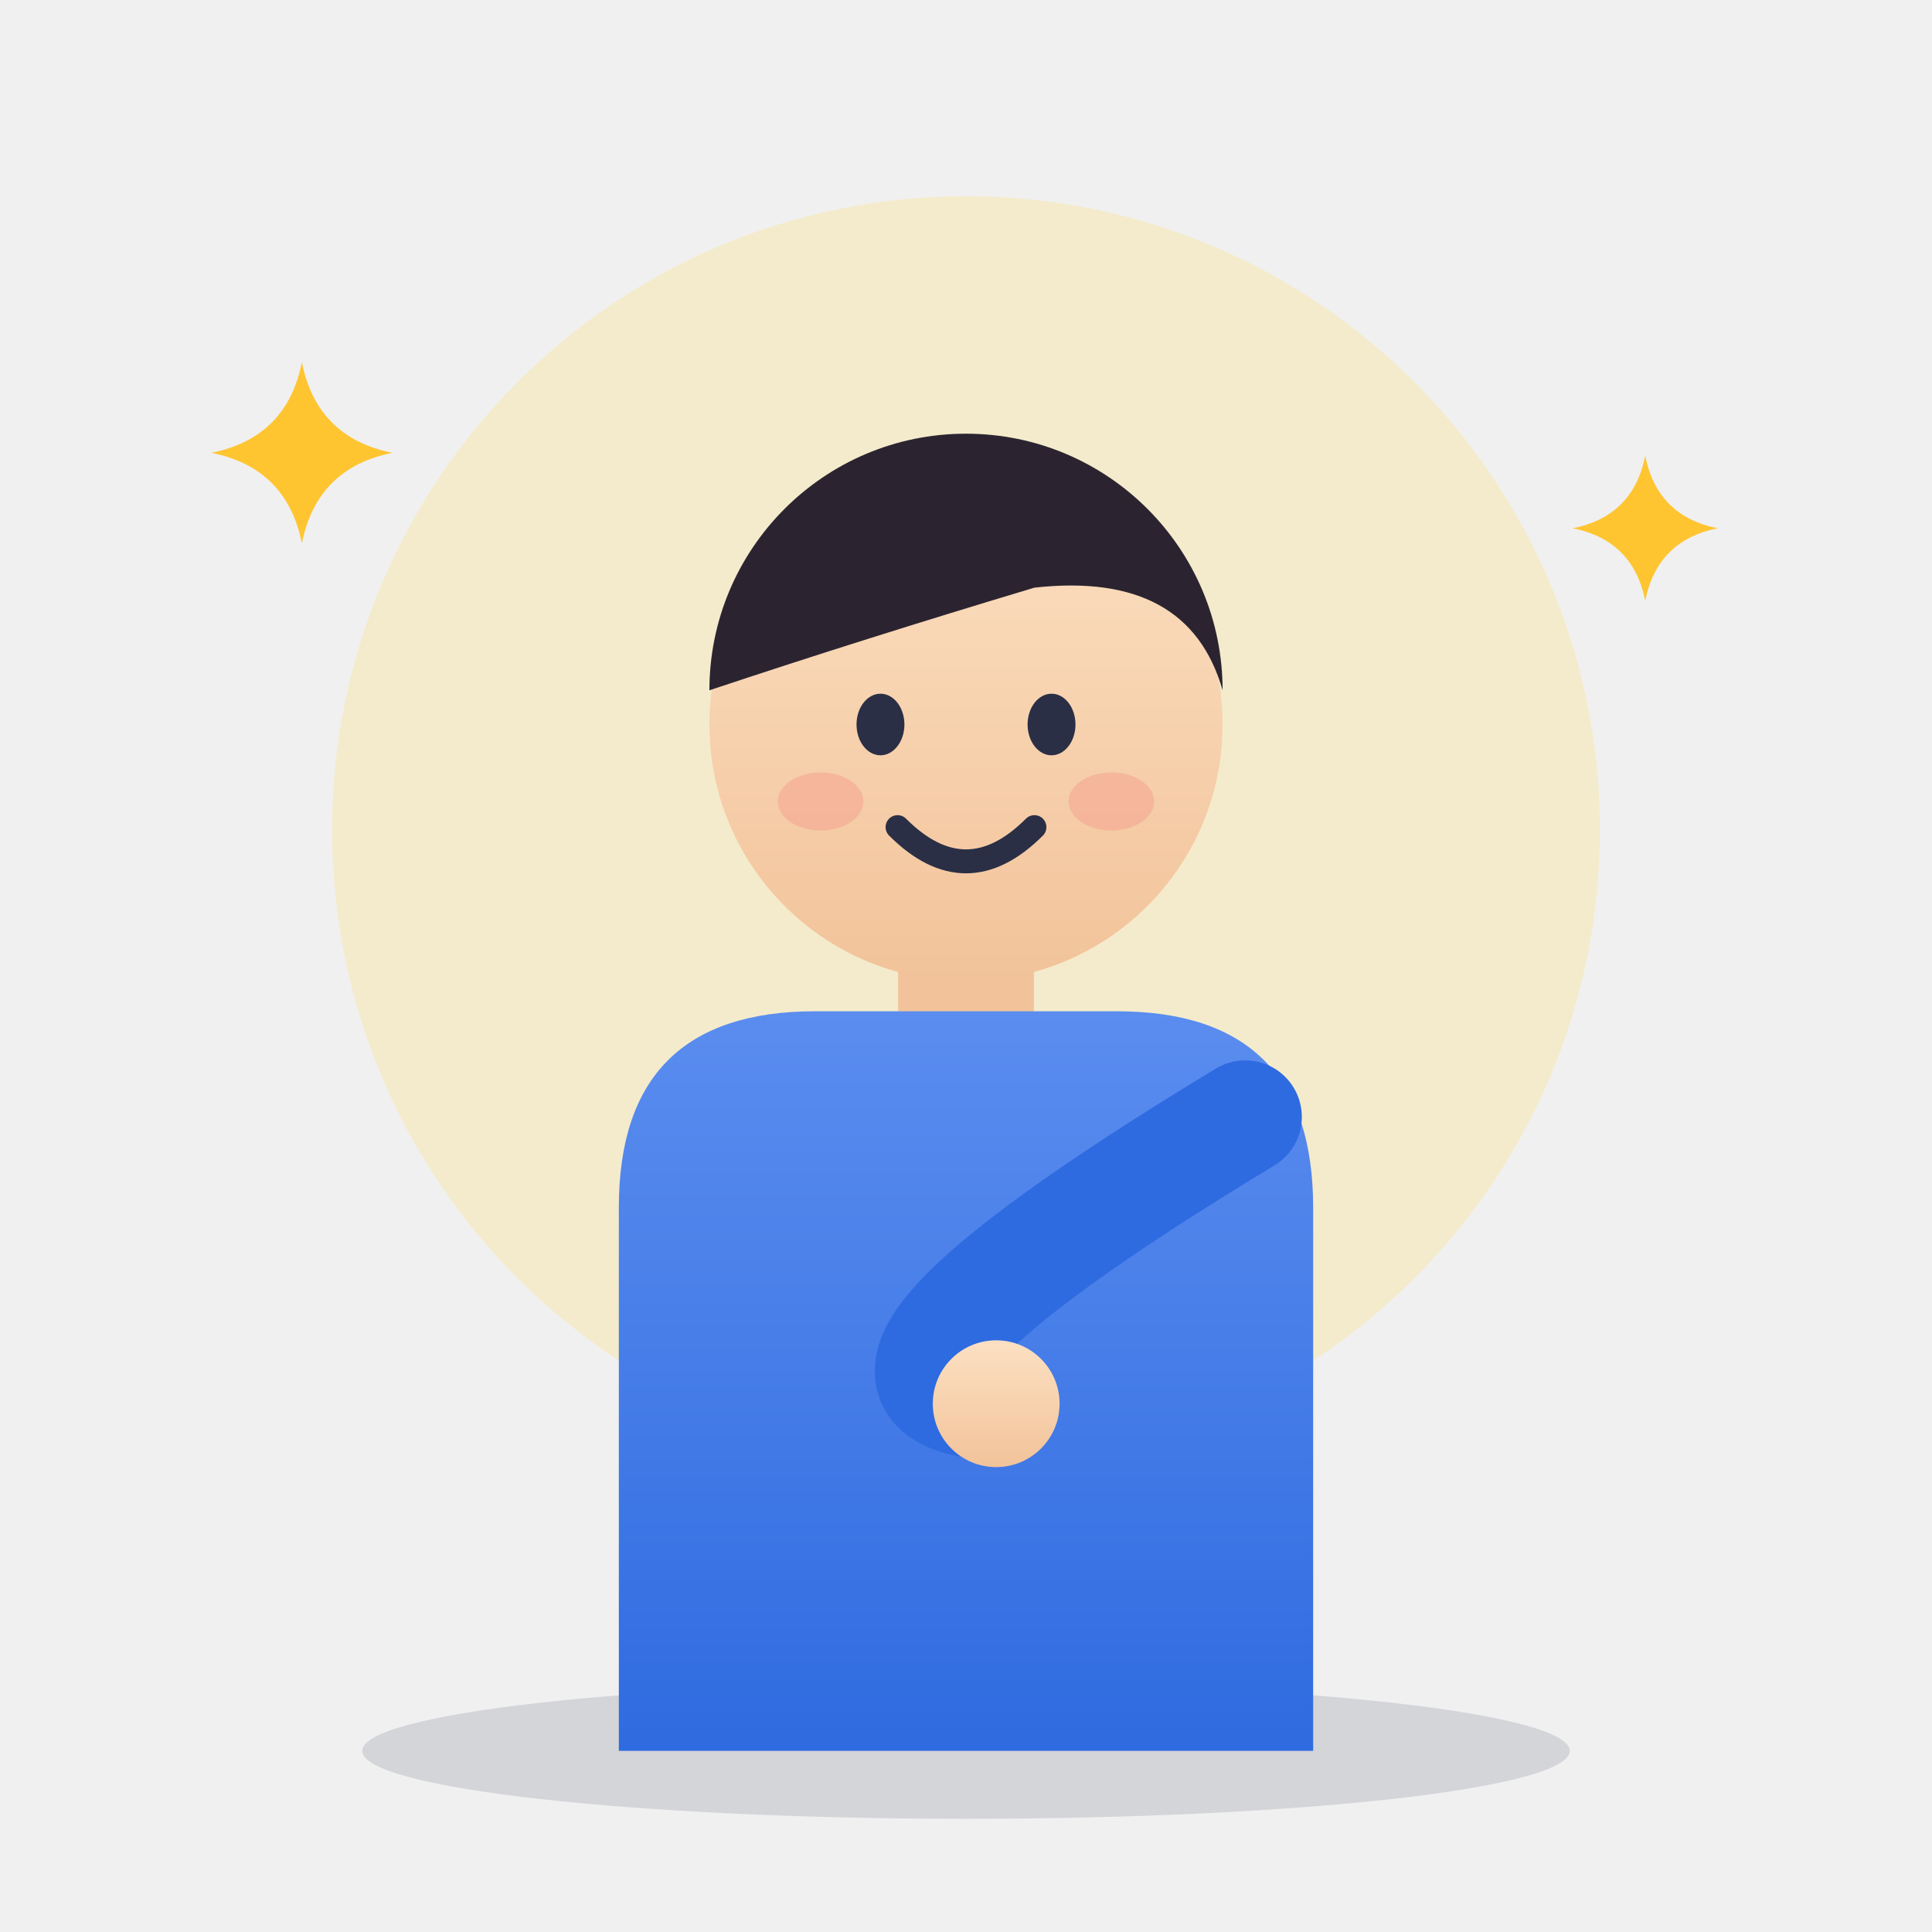
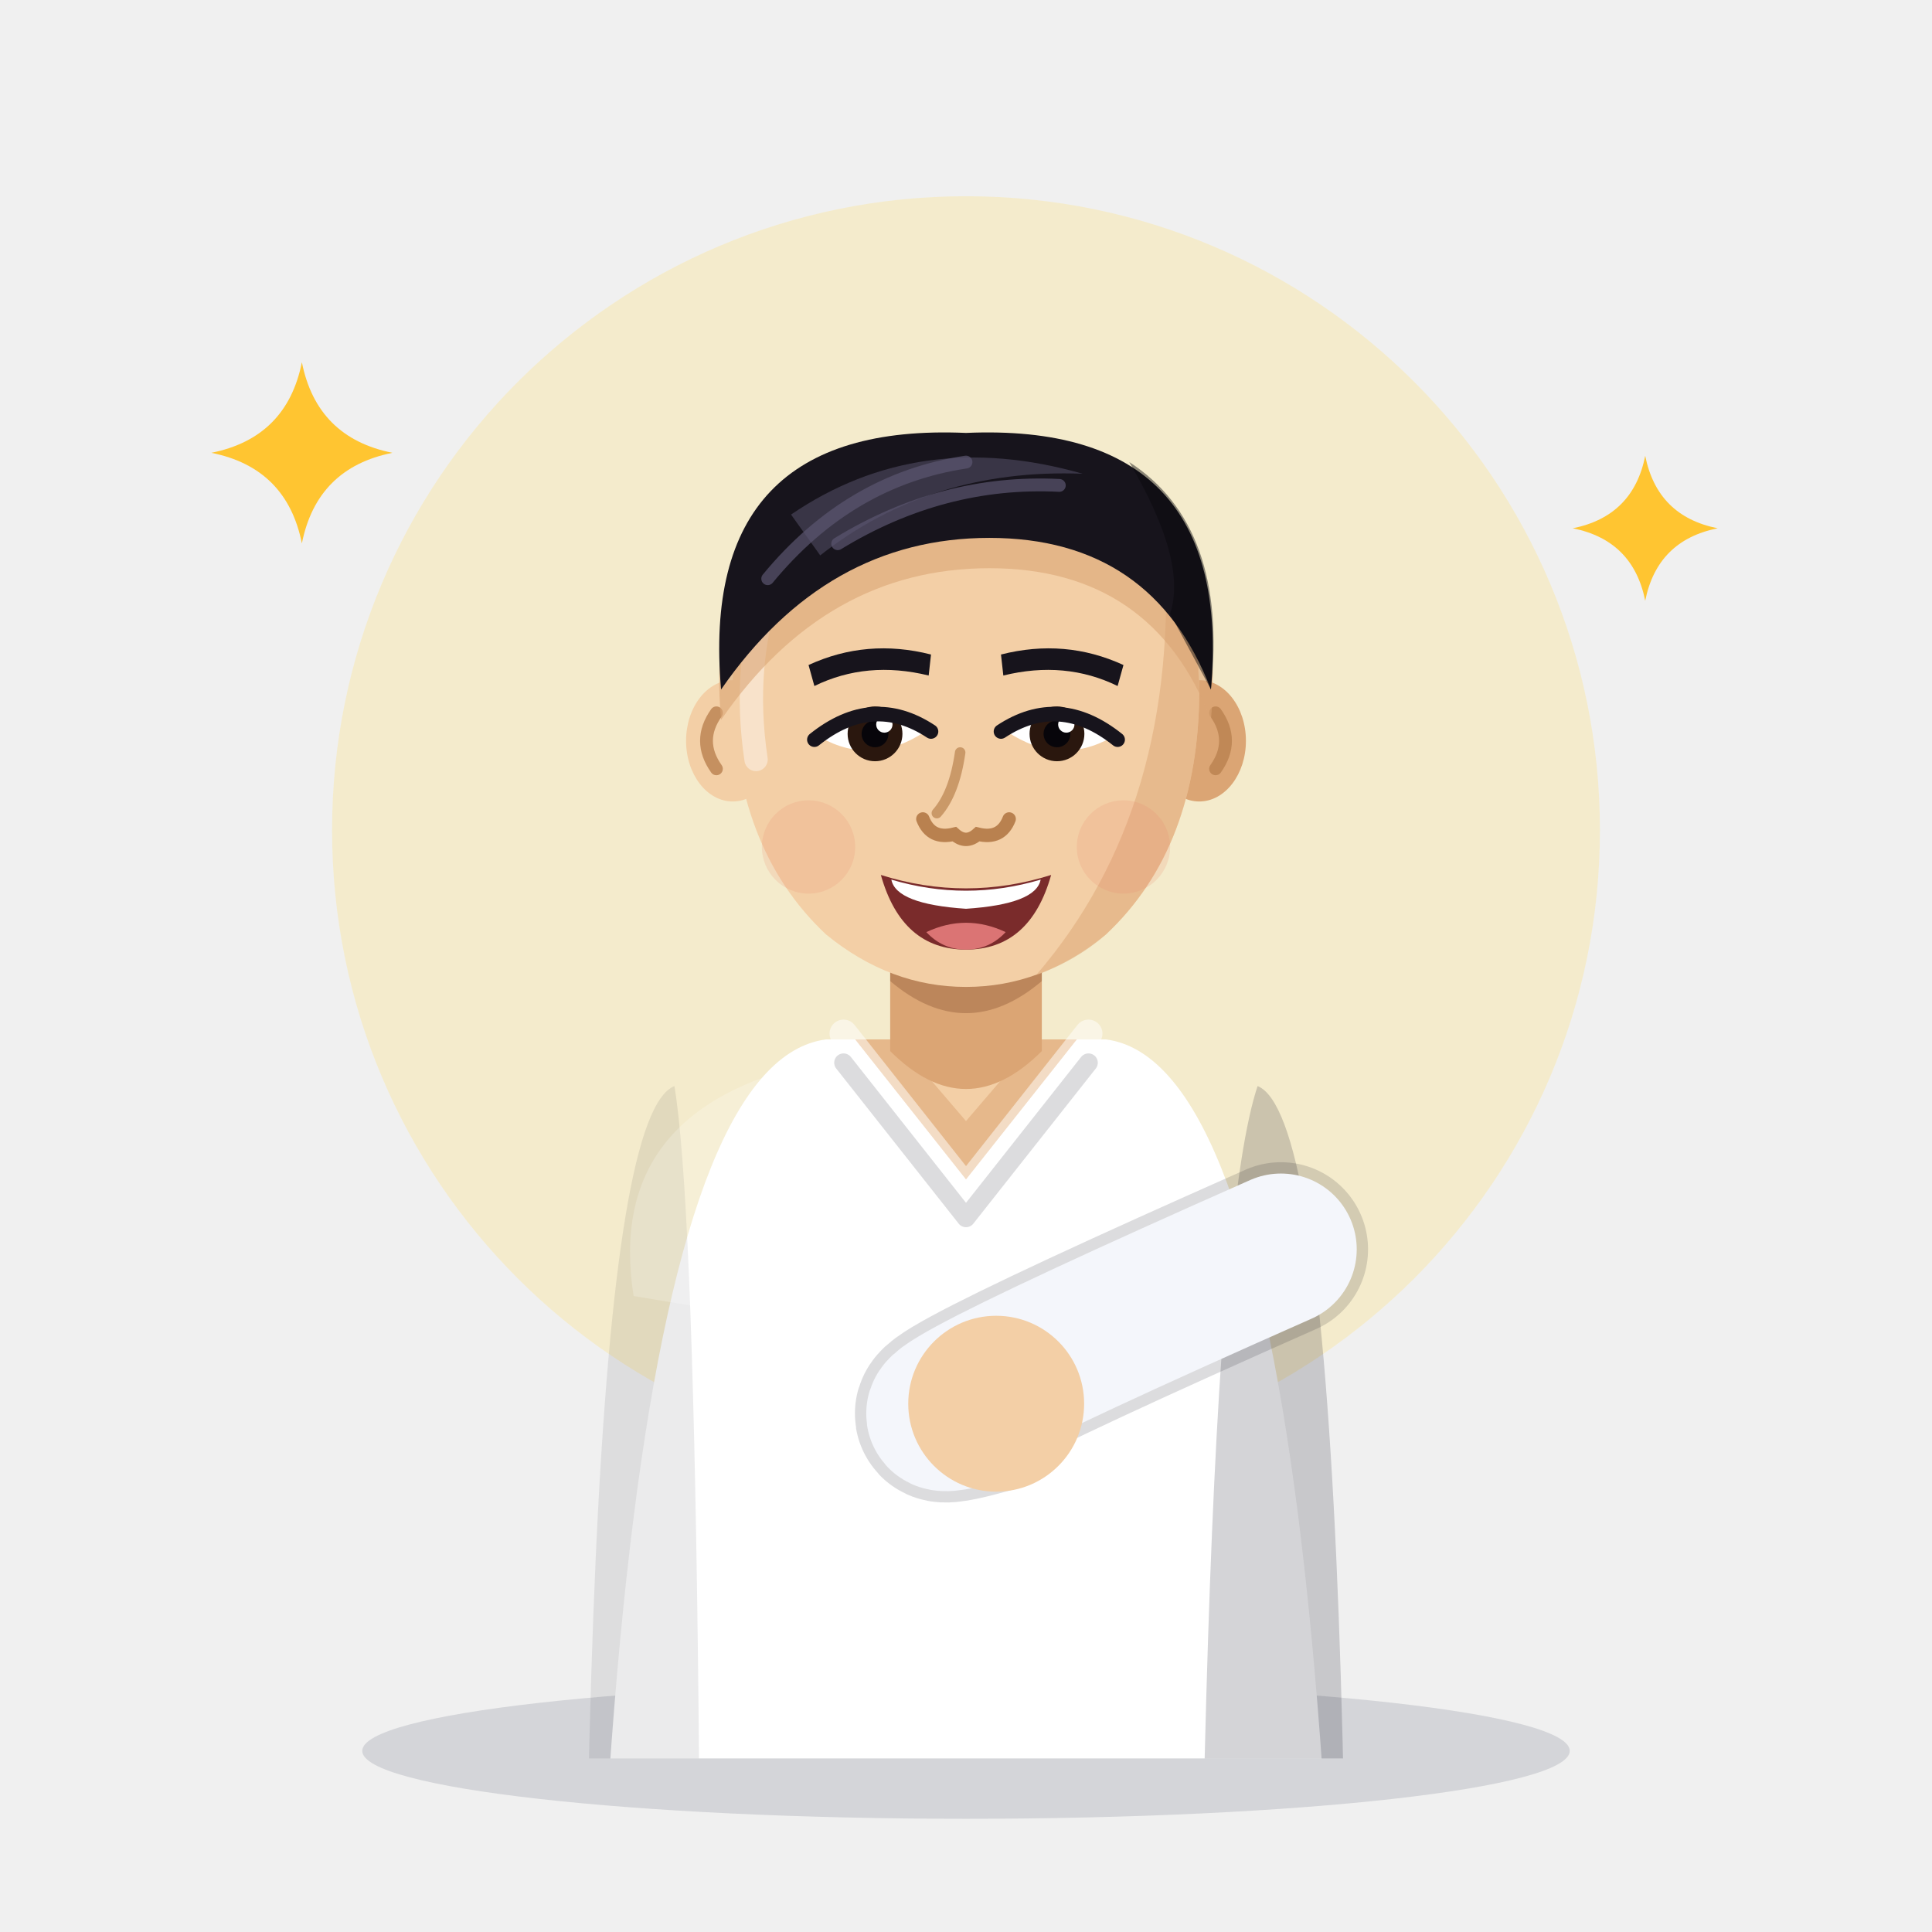
<svg xmlns="http://www.w3.org/2000/svg" viewBox="0 0 256 256">
  <defs>
    <linearGradient id="sk" x1="0" y1="0" x2="0" y2="1">
      <stop offset="0" stop-color="#FCE0C2" />
      <stop offset="1" stop-color="#F2C39A" />
    </linearGradient>
    <linearGradient id="bl" x1="0" y1="0" x2="0" y2="1">
      <stop offset="0" stop-color="#5B8DEF" />
      <stop offset="1" stop-color="#2F6BE0" />
    </linearGradient>
    <linearGradient id="gr" x1="0" y1="0" x2="0" y2="1">
      <stop offset="0" stop-color="#4CC9A0" />
      <stop offset="1" stop-color="#1FA57C" />
    </linearGradient>
    <linearGradient id="or" x1="0" y1="0" x2="0" y2="1">
      <stop offset="0" stop-color="#FFB45C" />
      <stop offset="1" stop-color="#F58A1F" />
    </linearGradient>
    <linearGradient id="pk" x1="0" y1="0" x2="0" y2="1">
      <stop offset="0" stop-color="#FF8FA8" />
      <stop offset="1" stop-color="#EE5B7E" />
    </linearGradient>
    <linearGradient id="ye" x1="0" y1="0" x2="0" y2="1">
      <stop offset="0" stop-color="#FFE27A" />
      <stop offset="1" stop-color="#FFC531" />
    </linearGradient>
    <linearGradient id="pu" x1="0" y1="0" x2="0" y2="1">
      <stop offset="0" stop-color="#A58BFF" />
      <stop offset="1" stop-color="#7B5CF0" />
    </linearGradient>
    <linearGradient id="wh" x1="0" y1="0" x2="0" y2="1">
      <stop offset="0" stop-color="#FFFFFF" />
      <stop offset="1" stop-color="#E6ECF8" />
    </linearGradient>
+     <clipPath id="gnd">
+       <rect x="0" y="0" width="256" height="233" />
+     </clipPath>
  </defs>
  <ellipse cx="128" cy="232" rx="80" ry="9" fill="#18203A" opacity=".13" />
  <circle cx="128" cy="110" r="84" fill="#FFE27A" opacity=".3" />
-   <rect x="119" y="118" width="18" height="22" rx="6" fill="#F2C39A" />
-   <path d="M82 232 V160 q0 -26 26 -26 h40 q26 0 26 26 V232z" fill="url(#bl)" />
-   <circle cx="128" cy="96" r="34" fill="url(#sk)" />
-   <ellipse cx="108.733" cy="106.2" rx="5.667" ry="3.853" fill="#F59A8B" opacity=".45" />
-   <ellipse cx="147.267" cy="106.2" rx="5.667" ry="3.853" fill="#F59A8B" opacity=".45" />
-   <ellipse cx="116.667" cy="96" rx="3.173" ry="4.08" fill="#2A2F45" />
-   <ellipse cx="139.333" cy="96" rx="3.173" ry="4.08" fill="#2A2F45" />
-   <path d="M118.933 109.6 q9.067 9.067 18.133 0" fill="none" stroke="#2A2F45" stroke-width="3.173" stroke-linecap="round" stroke-linejoin="round" />
-   <path d="M94 91.467 a34 34 0 0 1 68 0 q-4.533 -15.867 -24.933 -13.6 q-22.667 6.8 -43.067 13.6 z" fill="#2B2430" />
-   <path d="M165 148 Q104.5 184.6 132 186" fill="none" stroke="#2F6BE0" stroke-width="15" stroke-linecap="round" stroke-linejoin="round" />
-   <circle cx="132" cy="186" r="8.4" fill="url(#sk)" />
+   <g clip-path="url(#gnd)">
+     <g transform="translate(128 150.091) scale(1.54545)">
+       <g class="z63br">
+         <path d="M-32 150 Q-35 -5 -12 -8 L12 -8 Q35 -5 32 150 Z" fill="#FFFFFF" />
+         <path d="M32 150 Q35 0 25 -4 Q19 14 20 150 Z" fill="rgba(0,0,20,.17)" />
+         <path d="M-32 150 Q-35 0 -25 -4 Q-22 14 -23 150 Z" fill="rgba(0,0,20,.08)" />
+         <path d="M-28.500 14 Q-31 -2 -13 -6 Q-21.500 0 -22.500 15 Z" fill="rgba(255,255,255,.2)" />
+         <path d="M-9.500 -8 L0 4 L9.500 -8 Z" fill="#F3CFA6" />
+         <path d="M-9.500 -8 L0 4 L9.500 -8 L6 -8 L0 -1 L-6 -8 Z" fill="#DBA574" opacity=".55" />
+         <path d="M-10.500 -8.500 L0 4.800 L10.500 -8.500" fill="none" stroke="rgba(255,255,255,.5)" stroke-width="2.400" stroke-linecap="round" stroke-linejoin="round" />
+         <path d="M-10.500 -6 L0 7.300 L10.500 -6" fill="none" stroke="rgba(0,0,20,.14)" stroke-width="1.600" stroke-linecap="round" stroke-linejoin="round" />
+       </g>
+       <path d="M-6.500 -18 h13 v11 q-6.500 6.500 -13 0 Z" fill="#DBA574" />
+       <path d="M-6.500 -18 h13 v5 Q0 -7.500 -6.500 -13 Z" fill="rgba(110,55,25,.28)" />
+       <ellipse cx="-20" cy="-33.600" rx="4" ry="5.200" fill="#F3CFA6" />
+       <ellipse cx="20" cy="-33.600" rx="4" ry="5.200" fill="#DBA574" />
+       <path d="M-21.400 -36 q-1.700 2.400 0 4.800 M21.400 -36 q1.700 2.400 0 4.800" fill="none" stroke="#B9814F" stroke-width="1.100" stroke-linecap="round" opacity=".8" />
+       <path d="M-20 -38 Q-20 -58 0 -58 Q20 -58 20 -38 Q20 -24.500 12 -17 Q6.500 -12.500 0 -12.500 Q-6.500 -12.500 -12 -17 Q-20 -24.500 -20 -38 Z" fill="#F3CFA6" />
+       <path d="M12 -17 Q20 -24.500 20 -38 Q19.600 -46 17 -51 Q18.500 -28 6 -13.500 Q9.500 -14.800 12 -17 Z" fill="#DBA574" opacity=".5" />
+       <path d="M-16.800 -47 Q-19.200 -40 -18 -32" fill="none" stroke="rgba(255,255,255,.4)" stroke-width="2" stroke-linecap="round" />
+       <path d="M-21 -38 Q-23 -61 0 -60 Q23 -61 21 -38 Q16 -51 2 -51 Q-12 -51 -21 -38 Z" transform="translate(0 2.600)" fill="#DBA574" opacity=".6" />
+       <path d="M-21 -38 Q-23 -61 0 -60 Q23 -61 21 -38 Q16 -51 2 -51 Q-12 -51 -21 -38 Z" fill="#17141C" />
+       <path d="M-15 -53 Q-4 -60.500 10 -56.500 Q-3 -57 -12.500 -49.500 Z" fill="#5B5670" opacity=".5" />
+       <path d="M-17 -47.500 Q-10 -56 0 -57.500 M-11 -50.500 Q-2 -56 8 -55.500" fill="none" stroke="#5B5670" stroke-width="1.100" stroke-linecap="round" opacity=".7" />
+       <path d="M21 -38 Q22.500 -52 14 -57.500 Q19 -49 17.500 -44.500 Z" fill="#07060A" opacity=".45" />
+       <circle cx="-13.500" cy="-24.500" r="4" fill="#E8866C" opacity=".18" />
+       <circle cx="13.500" cy="-24.500" r="4" fill="#E8866C" opacity=".18" />
+       <path d="M-13.500 -40.100 Q-8.500 -42.400 -3 -41 L-3.200 -39.200 Q-8.500 -40.500 -13 -38.300 Z M13.500 -40.100 Q8.500 -42.400 3 -41 L3.200 -39.200 Q8.500 -40.500 13 -38.300 Z" fill="#17141C" />
+       <g class="z63eye" style="animation-delay:-3s">
+         <path d="M-12.500 -33.900 Q-8 -37.200 -3.500 -34.400 Q-8 -31.400 -12.500 -33.900 Z M12.500 -33.900 Q8 -37.200 3.500 -34.400 Q8 -31.400 12.500 -33.900 Z" fill="#fff" />
+         <circle cx="-7.800" cy="-34.200" r="2.350" fill="#2A170E" />
+         <circle cx="7.800" cy="-34.200" r="2.350" fill="#2A170E" />
+         <circle cx="-7.800" cy="-34.200" r="1.150" fill="#07050A" />
+         <circle cx="7.800" cy="-34.200" r="1.150" fill="#07050A" />
+         <circle cx="-7" cy="-35" r=".7" fill="#fff" />
+         <circle cx="8.600" cy="-35" r=".7" fill="#fff" />
+         <path d="M-13 -33.700 Q-8 -37.700 -3 -34.400 M13 -33.700 Q8 -37.700 3 -34.400" fill="none" stroke="#17141C" stroke-width="1.250" stroke-linecap="round" />
+       </g>
+       <path d="M-.5 -32.600 Q-1 -29.100 -2.500 -27.400" fill="none" stroke="#B9814F" stroke-width=".9" stroke-linecap="round" opacity=".7" />
+       <path d="M-3.700 -26.900 Q-3 -25.100 -1 -25.600 Q0 -24.700 1 -25.600 Q3 -25.100 3.700 -26.900" fill="none" stroke="#B9814F" stroke-width="1.150" stroke-linecap="round" />
+       <path d="M-7.300 -22.100 Q0 -19.800 7.300 -22.100 Q5.500 -15.700 0 -15.700 Q-5.500 -15.700 -7.300 -22.100 Z" fill="#7A2B2B" />
+       <path d="M-6.400 -21.700 Q0 -19.800 6.400 -21.700 Q6 -19.600 0 -19.200 Q-6 -19.600 -6.400 -21.700 Z" fill="#fff" />
+       <path d="M-3.400 -17.200 Q0 -18.800 3.400 -17.200 Q2 -15.700 0 -15.700 Q-2 -15.700 -3.400 -17.200 Z" fill="#DB7474" />
+     </g>
+   </g>
+   <path d="M169.727 165.545 Q106.864 193.373 132 186" fill="none" stroke="rgba(0,0,20,.14)" stroke-width="23.091" stroke-linecap="round" stroke-linejoin="round" />
+   <path d="M169.727 165.545 Q106.864 193.373 132 186" fill="none" stroke="#F4F6FB" stroke-width="20.091" stroke-linecap="round" stroke-linejoin="round" />
+   <circle cx="132" cy="186" r="11.653" fill="#F3CFA6" />
  <path transform="translate(40 60) scale(1)" d="M0 -12 Q2 -2 12 0 Q2 2 0 12 Q-2 2 -12 0 Q-2 -2 0 -12z" fill="#FFC531" />
  <path transform="translate(218 70) scale(0.8)" d="M0 -12 Q2 -2 12 0 Q2 2 0 12 Q-2 2 -12 0 Q-2 -2 0 -12z" fill="#FFC531" />
</svg>
